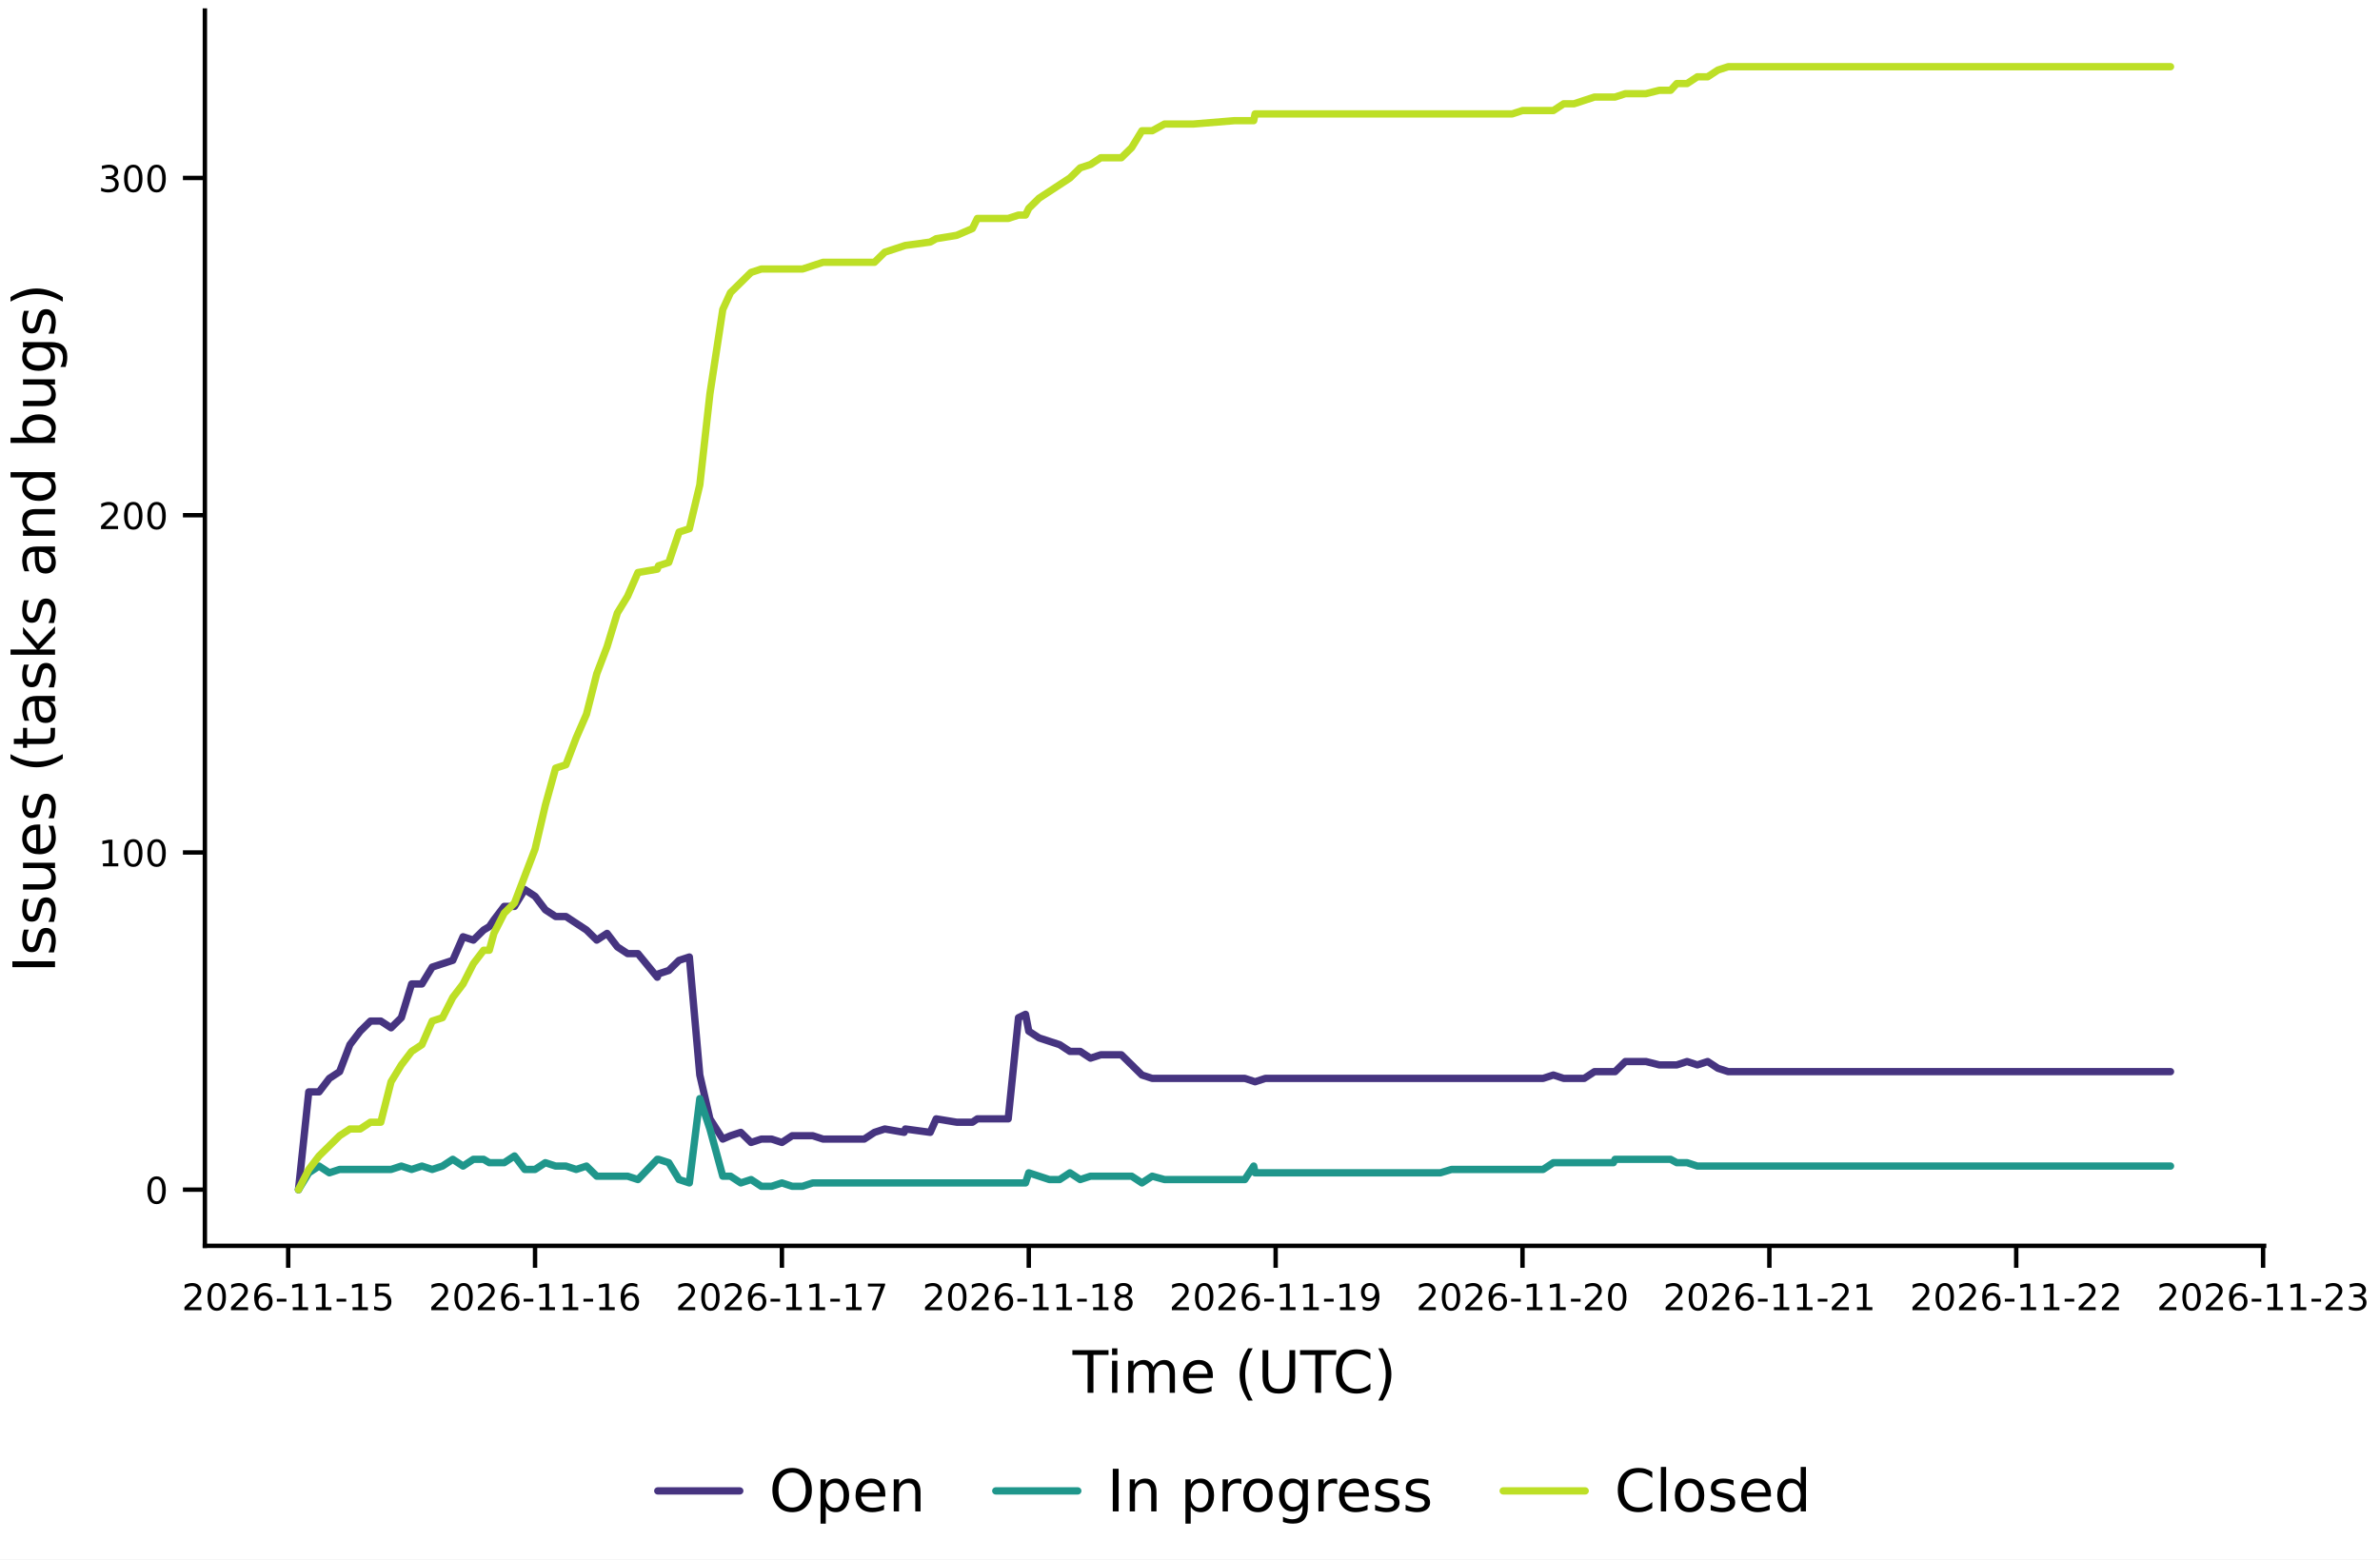
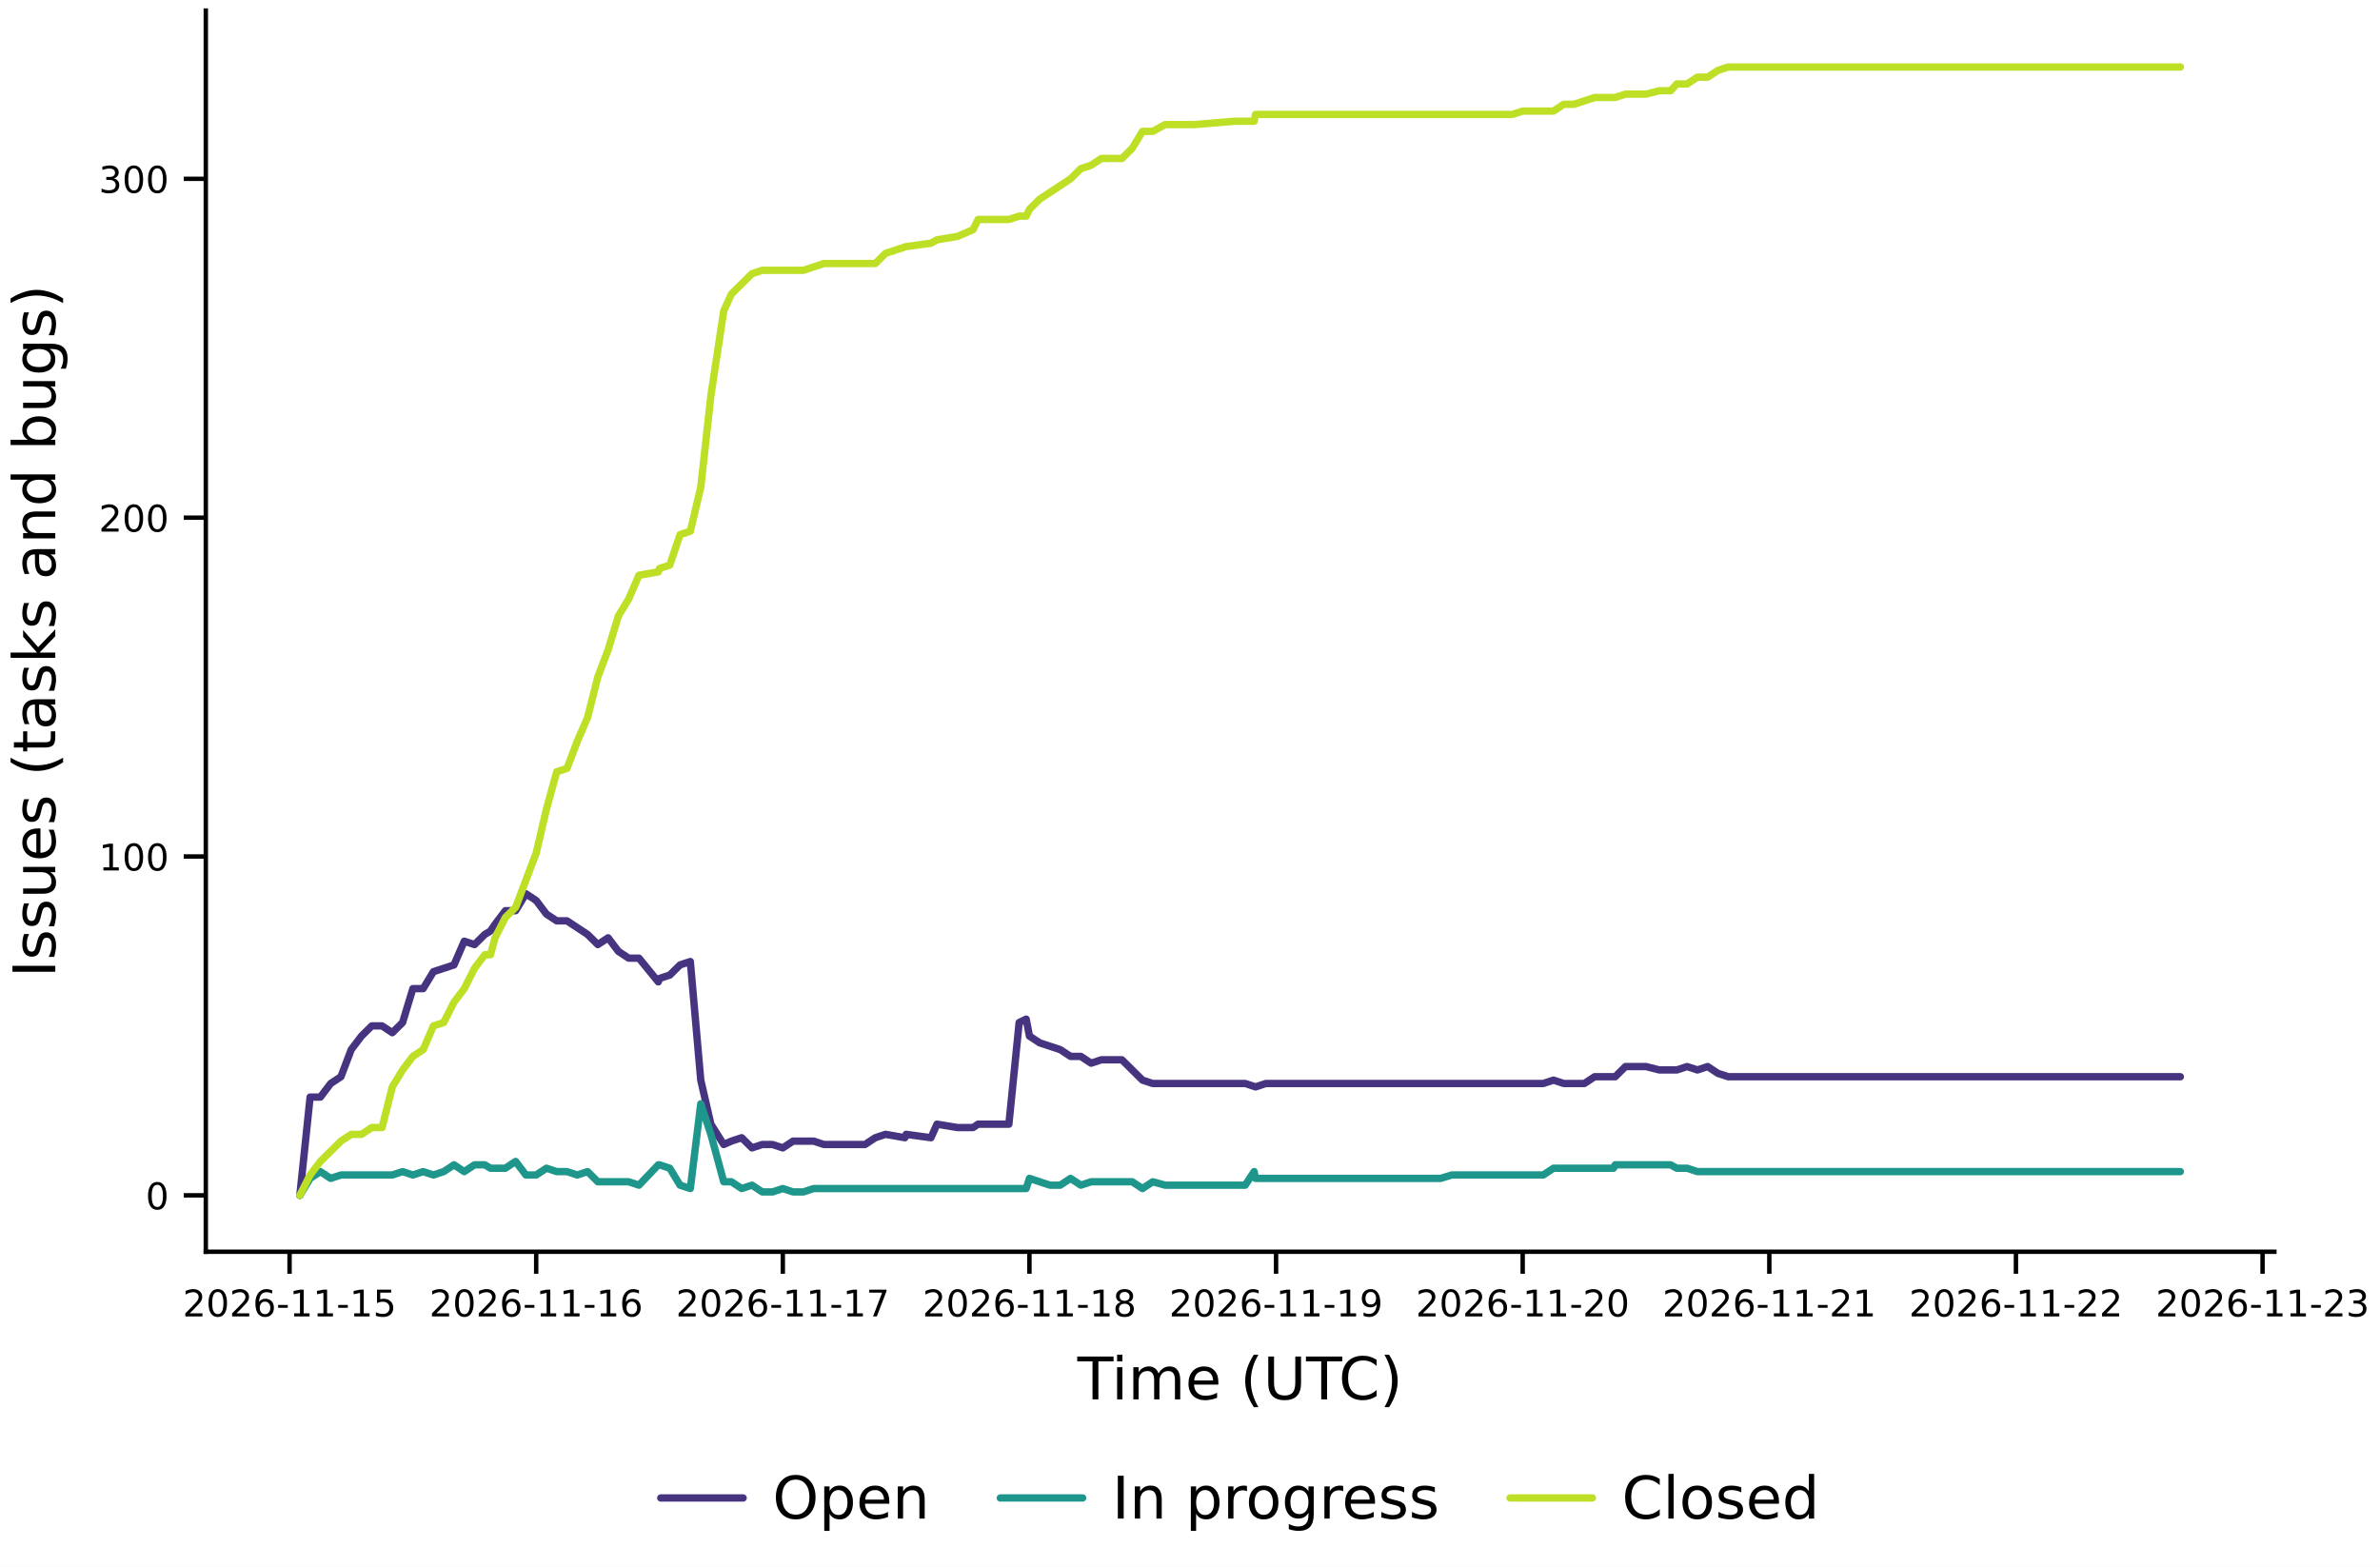
- <svg xmlns="http://www.w3.org/2000/svg" xmlns:xlink="http://www.w3.org/1999/xlink" width="325.084pt" height="213.046pt" viewBox="0 0 325.084 213.046" version="1.1">
+ <svg xmlns="http://www.w3.org/2000/svg" xmlns:xlink="http://www.w3.org/1999/xlink" width="323.618pt" height="213.046pt" viewBox="0 0 323.618 213.046" version="1.1">
  <defs>
    <style type="text/css">*{stroke-linejoin: round; stroke-linecap: butt}</style>
  </defs>
  <g id="figure_1">
    <g id="patch_1">
-       <path d="M 0 213.046  L 325.084 213.046  L 325.084 0  L 0 0  z " style="fill: #ffffff" />
+       <path d="M 0 213.046  L 323.618 213.046  L 323.618 0  L 0 0  z " style="fill: #ffffff" />
    </g>
    <g id="axes_1">
      <g id="patch_2">
        <path d="M 27.984 170.203  L 309.256 170.203  L 309.256 1.44  L 27.984 1.44  z " style="fill: #ffffff" />
      </g>
      <g id="matplotlib.axis_1">
        <g id="xtick_1">
          <g id="line2d_1">
            <defs>
-               <path id="m70990b6ab7" d="M 0 0  L 0 3  " style="stroke: #000000; stroke-width: 0.6" />
+               <path id="m40068595b4" d="M 0 0  L 0 3  " style="stroke: #000000; stroke-width: 0.6" />
            </defs>
            <g>
-               <use xlink:href="#m70990b6ab7" x="39.364" y="170.203" style="stroke: #000000; stroke-width: 0.6" />
+               <use xlink:href="#m40068595b4" x="39.372" y="170.203" style="stroke: #000000; stroke-width: 0.6" />
            </g>
          </g>
          <g id="text_1">
-             <text style="font-size: 5px; font-family: 'DejaVu Sans', sans-serif; text-anchor: middle" x="39.364" y="179.002" transform="rotate(-0 39.36449 179.0017)">2026-11-15</text>
+             <text style="font-size: 5px; font-family: 'DejaVu Sans', sans-serif; text-anchor: middle" x="39.372" y="179.002" transform="rotate(-0 39.37217 179.0017)">2026-11-15</text>
          </g>
        </g>
        <g id="xtick_2">
          <g id="line2d_2">
            <g>
-               <use xlink:href="#m70990b6ab7" x="73.083" y="170.203" style="stroke: #000000; stroke-width: 0.6" />
+               <use xlink:href="#m40068595b4" x="72.907" y="170.203" style="stroke: #000000; stroke-width: 0.6" />
            </g>
          </g>
          <g id="text_2">
-             <text style="font-size: 5px; font-family: 'DejaVu Sans', sans-serif; text-anchor: middle" x="73.083" y="179.002" transform="rotate(-0 73.08334 179.0017)">2026-11-16</text>
+             <text style="font-size: 5px; font-family: 'DejaVu Sans', sans-serif; text-anchor: middle" x="72.907" y="179.002" transform="rotate(-0 72.90676 179.0017)">2026-11-16</text>
          </g>
        </g>
        <g id="xtick_3">
          <g id="line2d_3">
            <g>
-               <use xlink:href="#m70990b6ab7" x="106.802" y="170.203" style="stroke: #000000; stroke-width: 0.6" />
+               <use xlink:href="#m40068595b4" x="106.441" y="170.203" style="stroke: #000000; stroke-width: 0.6" />
            </g>
          </g>
          <g id="text_3">
-             <text style="font-size: 5px; font-family: 'DejaVu Sans', sans-serif; text-anchor: middle" x="106.802" y="179.002" transform="rotate(-0 106.8022 179.0017)">2026-11-17</text>
+             <text style="font-size: 5px; font-family: 'DejaVu Sans', sans-serif; text-anchor: middle" x="106.441" y="179.002" transform="rotate(-0 106.4414 179.0017)">2026-11-17</text>
          </g>
        </g>
        <g id="xtick_4">
          <g id="line2d_4">
            <g>
-               <use xlink:href="#m70990b6ab7" x="140.521" y="170.203" style="stroke: #000000; stroke-width: 0.6" />
+               <use xlink:href="#m40068595b4" x="139.976" y="170.203" style="stroke: #000000; stroke-width: 0.6" />
            </g>
          </g>
          <g id="text_4">
-             <text style="font-size: 5px; font-family: 'DejaVu Sans', sans-serif; text-anchor: middle" x="140.521" y="179.002" transform="rotate(-0 140.5211 179.0017)">2026-11-18</text>
+             <text style="font-size: 5px; font-family: 'DejaVu Sans', sans-serif; text-anchor: middle" x="139.976" y="179.002" transform="rotate(-0 139.976 179.0017)">2026-11-18</text>
          </g>
        </g>
        <g id="xtick_5">
          <g id="line2d_5">
            <g>
-               <use xlink:href="#m70990b6ab7" x="174.24" y="170.203" style="stroke: #000000; stroke-width: 0.6" />
+               <use xlink:href="#m40068595b4" x="173.511" y="170.203" style="stroke: #000000; stroke-width: 0.6" />
            </g>
          </g>
          <g id="text_5">
-             <text style="font-size: 5px; font-family: 'DejaVu Sans', sans-serif; text-anchor: middle" x="174.24" y="179.002" transform="rotate(-0 174.2399 179.0017)">2026-11-19</text>
+             <text style="font-size: 5px; font-family: 'DejaVu Sans', sans-serif; text-anchor: middle" x="173.511" y="179.002" transform="rotate(-0 173.5106 179.0017)">2026-11-19</text>
          </g>
        </g>
        <g id="xtick_6">
          <g id="line2d_6">
            <g>
-               <use xlink:href="#m70990b6ab7" x="207.959" y="170.203" style="stroke: #000000; stroke-width: 0.6" />
+               <use xlink:href="#m40068595b4" x="207.045" y="170.203" style="stroke: #000000; stroke-width: 0.6" />
            </g>
          </g>
          <g id="text_6">
-             <text style="font-size: 5px; font-family: 'DejaVu Sans', sans-serif; text-anchor: middle" x="207.959" y="179.002" transform="rotate(-0 207.9588 179.0017)">2026-11-20</text>
+             <text style="font-size: 5px; font-family: 'DejaVu Sans', sans-serif; text-anchor: middle" x="207.045" y="179.002" transform="rotate(-0 207.0452 179.0017)">2026-11-20</text>
          </g>
        </g>
        <g id="xtick_7">
          <g id="line2d_7">
            <g>
-               <use xlink:href="#m70990b6ab7" x="241.678" y="170.203" style="stroke: #000000; stroke-width: 0.6" />
+               <use xlink:href="#m40068595b4" x="240.58" y="170.203" style="stroke: #000000; stroke-width: 0.6" />
            </g>
          </g>
          <g id="text_7">
-             <text style="font-size: 5px; font-family: 'DejaVu Sans', sans-serif; text-anchor: middle" x="241.678" y="179.002" transform="rotate(-0 241.6776 179.0017)">2026-11-21</text>
+             <text style="font-size: 5px; font-family: 'DejaVu Sans', sans-serif; text-anchor: middle" x="240.58" y="179.002" transform="rotate(-0 240.5798 179.0017)">2026-11-21</text>
          </g>
        </g>
        <g id="xtick_8">
          <g id="line2d_8">
            <g>
-               <use xlink:href="#m70990b6ab7" x="275.396" y="170.203" style="stroke: #000000; stroke-width: 0.6" />
+               <use xlink:href="#m40068595b4" x="274.114" y="170.203" style="stroke: #000000; stroke-width: 0.6" />
            </g>
          </g>
          <g id="text_8">
-             <text style="font-size: 5px; font-family: 'DejaVu Sans', sans-serif; text-anchor: middle" x="275.396" y="179.002" transform="rotate(-0 275.3965 179.0017)">2026-11-22</text>
+             <text style="font-size: 5px; font-family: 'DejaVu Sans', sans-serif; text-anchor: middle" x="274.114" y="179.002" transform="rotate(-0 274.1144 179.0017)">2026-11-22</text>
          </g>
        </g>
        <g id="xtick_9">
          <g id="line2d_9">
            <g>
-               <use xlink:href="#m70990b6ab7" x="309.115" y="170.203" style="stroke: #000000; stroke-width: 0.6" />
+               <use xlink:href="#m40068595b4" x="307.649" y="170.203" style="stroke: #000000; stroke-width: 0.6" />
            </g>
          </g>
          <g id="text_9">
-             <text style="font-size: 5px; font-family: 'DejaVu Sans', sans-serif; text-anchor: middle" x="309.115" y="179.002" transform="rotate(-0 309.1153 179.0017)">2026-11-23</text>
+             <text style="font-size: 5px; font-family: 'DejaVu Sans', sans-serif; text-anchor: middle" x="307.649" y="179.002" transform="rotate(-0 307.649 179.0017)">2026-11-23</text>
          </g>
        </g>
        <g id="text_10">
          <text style="font-size: 8px; font-family: 'DejaVu Sans', sans-serif; text-anchor: middle" x="168.62" y="190.282" transform="rotate(-0 168.6201 190.2816)">Time (UTC)</text>
        </g>
      </g>
      <g id="matplotlib.axis_2">
        <g id="ytick_1">
          <g id="line2d_10">
            <defs>
-               <path id="mdb2aa5fe73" d="M 0 0  L -3 0  " style="stroke: #000000; stroke-width: 0.6" />
+               <path id="md2fc312264" d="M 0 0  L -3 0  " style="stroke: #000000; stroke-width: 0.6" />
            </defs>
            <g>
-               <use xlink:href="#mdb2aa5fe73" x="27.984" y="162.532" style="stroke: #000000; stroke-width: 0.6" />
+               <use xlink:href="#md2fc312264" x="27.984" y="162.532" style="stroke: #000000; stroke-width: 0.6" />
            </g>
          </g>
          <g id="text_11">
            <text style="font-size: 5px; font-family: 'DejaVu Sans', sans-serif; text-anchor: end" x="22.984" y="164.431" transform="rotate(-0 22.98438 164.4312)">0</text>
          </g>
        </g>
        <g id="ytick_2">
          <g id="line2d_11">
            <g>
-               <use xlink:href="#mdb2aa5fe73" x="27.984" y="116.46" style="stroke: #000000; stroke-width: 0.6" />
+               <use xlink:href="#md2fc312264" x="27.984" y="116.46" style="stroke: #000000; stroke-width: 0.6" />
            </g>
          </g>
          <g id="text_12">
            <text style="font-size: 5px; font-family: 'DejaVu Sans', sans-serif; text-anchor: end" x="22.984" y="118.359" transform="rotate(-0 22.98438 118.3589)">100</text>
          </g>
        </g>
        <g id="ytick_3">
          <g id="line2d_12">
            <g>
-               <use xlink:href="#mdb2aa5fe73" x="27.984" y="70.387" style="stroke: #000000; stroke-width: 0.6" />
+               <use xlink:href="#md2fc312264" x="27.984" y="70.387" style="stroke: #000000; stroke-width: 0.6" />
            </g>
          </g>
          <g id="text_13">
            <text style="font-size: 5px; font-family: 'DejaVu Sans', sans-serif; text-anchor: end" x="22.984" y="72.287" transform="rotate(-0 22.98438 72.28662)">200</text>
          </g>
        </g>
        <g id="ytick_4">
          <g id="line2d_13">
            <g>
-               <use xlink:href="#mdb2aa5fe73" x="27.984" y="24.315" style="stroke: #000000; stroke-width: 0.6" />
+               <use xlink:href="#md2fc312264" x="27.984" y="24.315" style="stroke: #000000; stroke-width: 0.6" />
            </g>
          </g>
          <g id="text_14">
            <text style="font-size: 5px; font-family: 'DejaVu Sans', sans-serif; text-anchor: end" x="22.984" y="26.214" transform="rotate(-0 22.98438 26.21431)">300</text>
          </g>
        </g>
        <g id="text_15">
          <text style="font-size: 8px; font-family: 'DejaVu Sans', sans-serif; text-anchor: middle" x="7.519" y="85.821" transform="rotate(-90 7.51875 85.82143)">Issues (tasks and bugs)</text>
        </g>
      </g>
      <g id="line2d_14">
-         <path d="M 40.769 162.532  L 42.174 149.171  L 43.579 149.171  L 44.984 147.328  L 46.389 146.407  L 47.794 142.721  L 49.199 140.878  L 50.604 139.496  L 52.009 139.496  L 53.414 140.417  L 54.819 139.035  L 56.224 134.428  L 57.629 134.428  L 59.034 132.124  L 61.844 131.203  L 63.249 127.978  L 64.654 128.438  L 66.059 127.056  L 66.831 126.595  L 67.464 125.674  L 68.868 123.831  L 70.273 123.831  L 71.678 121.527  L 73.083 122.449  L 74.488 124.292  L 75.893 125.213  L 77.298 125.213  L 80.108 127.056  L 81.513 128.438  L 82.918 127.517  L 84.323 129.36  L 85.728 130.281  L 87.133 130.281  L 89.779 133.506  L 89.943 133.046  L 91.348 132.585  L 92.753 131.203  L 94.158 130.742  L 95.586 146.867  L 96.968 152.857  L 98.724 155.621  L 99.777 155.16  L 101.182 154.7  L 102.587 156.082  L 103.992 155.621  L 105.397 155.621  L 106.802 156.082  L 108.207 155.16  L 111.017 155.16  L 112.422 155.621  L 118.042 155.621  L 119.447 154.7  L 120.852 154.239  L 123.498 154.7  L 123.662 154.239  L 127.057 154.7  L 127.876 152.857  L 130.686 153.317  L 132.817 153.317  L 133.496 152.857  L 137.711 152.857  L 139.116 139.035  L 140.076 138.574  L 140.521 140.878  L 141.926 141.799  L 144.736 142.721  L 146.141 143.642  L 147.546 143.642  L 148.951 144.564  L 150.356 144.103  L 153.166 144.103  L 155.976 146.867  L 157.38 147.328  L 170.025 147.328  L 171.43 147.789  L 172.835 147.328  L 210.769 147.328  L 212.174 146.867  L 213.579 147.328  L 216.388 147.328  L 217.793 146.407  L 220.603 146.407  L 222.008 145.024  L 224.818 145.024  L 226.645 145.485  L 229.033 145.485  L 230.438 145.024  L 231.843 145.485  L 233.248 145.024  L 234.653 145.946  L 236.058 146.407  L 296.471 146.407  L 296.471 146.407  " clip-path="url(#p44008967a7)" style="fill: none; stroke: #463480; stroke-linecap: round" />
+         <path d="M 40.769 162.532  L 42.167 149.171  L 43.564 149.171  L 44.961 147.328  L 46.359 146.407  L 47.756 142.721  L 49.153 140.878  L 50.55 139.496  L 51.948 139.496  L 53.345 140.417  L 54.742 139.035  L 56.139 134.428  L 57.537 134.428  L 58.934 132.124  L 61.729 131.203  L 63.126 127.978  L 64.523 128.438  L 65.92 127.056  L 66.689 126.595  L 67.318 125.674  L 68.715 123.831  L 70.112 123.831  L 71.509 121.527  L 72.907 122.449  L 74.304 124.292  L 75.701 125.213  L 77.099 125.213  L 79.893 127.056  L 81.29 128.438  L 82.688 127.517  L 84.085 129.36  L 85.482 130.281  L 86.88 130.281  L 89.511 133.506  L 89.674 133.046  L 91.071 132.585  L 92.469 131.203  L 93.866 130.742  L 95.286 146.867  L 96.66 152.857  L 98.407 155.621  L 99.455 155.16  L 100.852 154.7  L 102.25 156.082  L 103.647 155.621  L 105.044 155.621  L 106.441 156.082  L 107.839 155.16  L 110.633 155.16  L 112.03 155.621  L 117.62 155.621  L 119.017 154.7  L 120.414 154.239  L 123.046 154.7  L 123.209 154.239  L 126.585 154.7  L 127.4 152.857  L 130.195 153.317  L 132.314 153.317  L 132.99 152.857  L 137.181 152.857  L 138.579 139.035  L 139.533 138.574  L 139.976 140.878  L 141.373 141.799  L 144.168 142.721  L 145.565 143.642  L 146.962 143.642  L 148.36 144.564  L 149.757 144.103  L 152.551 144.103  L 155.346 146.867  L 156.743 147.328  L 169.319 147.328  L 170.716 147.789  L 172.113 147.328  L 209.84 147.328  L 211.237 146.867  L 212.634 147.328  L 215.429 147.328  L 216.826 146.407  L 219.621 146.407  L 221.018 145.024  L 223.812 145.024  L 225.629 145.485  L 228.004 145.485  L 229.402 145.024  L 230.799 145.485  L 232.196 145.024  L 233.593 145.946  L 234.991 146.407  L 296.471 146.407  L 296.471 146.407  " clip-path="url(#pe2f1a55697)" style="fill: none; stroke: #463480; stroke-linecap: round" />
      </g>
      <g id="line2d_15">
-         <path d="M 40.769 162.532  L 42.174 160.228  L 43.579 159.307  L 44.984 160.228  L 46.389 159.767  L 53.414 159.767  L 54.819 159.307  L 56.224 159.767  L 57.629 159.307  L 59.034 159.767  L 60.439 159.307  L 61.844 158.385  L 63.249 159.307  L 64.654 158.385  L 66.059 158.385  L 66.831 158.846  L 68.868 158.846  L 70.273 157.925  L 71.678 159.767  L 73.083 159.767  L 74.488 158.846  L 75.893 159.307  L 77.298 159.307  L 78.703 159.767  L 80.108 159.307  L 81.513 160.689  L 85.728 160.689  L 87.133 161.15  L 89.779 158.385  L 89.943 158.385  L 91.348 158.846  L 92.753 161.15  L 94.158 161.61  L 95.586 150.092  L 96.968 154.239  L 98.724 160.689  L 99.777 160.689  L 101.182 161.61  L 102.587 161.15  L 103.992 162.071  L 105.397 162.071  L 106.802 161.61  L 108.207 162.071  L 109.612 162.071  L 111.017 161.61  L 140.076 161.61  L 140.521 160.228  L 143.331 161.15  L 144.736 161.15  L 146.141 160.228  L 147.546 161.15  L 148.951 160.689  L 154.571 160.689  L 155.976 161.61  L 157.38 160.689  L 159.066 161.15  L 170.025 161.15  L 171.243 159.307  L 171.43 160.228  L 196.743 160.228  L 198.265 159.767  L 210.769 159.767  L 212.174 158.846  L 220.369 158.846  L 220.603 158.385  L 228.19 158.385  L 229.033 158.846  L 230.438 158.846  L 231.843 159.307  L 296.471 159.307  L 296.471 159.307  " clip-path="url(#p44008967a7)" style="fill: none; stroke: #1f968b; stroke-linecap: round" />
+         <path d="M 40.769 162.532  L 42.167 160.228  L 43.564 159.307  L 44.961 160.228  L 46.359 159.767  L 53.345 159.767  L 54.742 159.307  L 56.139 159.767  L 57.537 159.307  L 58.934 159.767  L 60.331 159.307  L 61.729 158.385  L 63.126 159.307  L 64.523 158.385  L 65.92 158.385  L 66.689 158.846  L 68.715 158.846  L 70.112 157.925  L 71.509 159.767  L 72.907 159.767  L 74.304 158.846  L 75.701 159.307  L 77.099 159.307  L 78.496 159.767  L 79.893 159.307  L 81.29 160.689  L 85.482 160.689  L 86.88 161.15  L 89.511 158.385  L 89.674 158.385  L 91.071 158.846  L 92.469 161.15  L 93.866 161.61  L 95.286 150.092  L 96.66 154.239  L 98.407 160.689  L 99.455 160.689  L 100.852 161.61  L 102.25 161.15  L 103.647 162.071  L 105.044 162.071  L 106.441 161.61  L 107.839 162.071  L 109.236 162.071  L 110.633 161.61  L 139.533 161.61  L 139.976 160.228  L 142.771 161.15  L 144.168 161.15  L 145.565 160.228  L 146.962 161.15  L 148.36 160.689  L 153.949 160.689  L 155.346 161.61  L 156.743 160.689  L 158.42 161.15  L 169.319 161.15  L 170.53 159.307  L 170.716 160.228  L 195.89 160.228  L 197.404 159.767  L 209.84 159.767  L 211.237 158.846  L 219.388 158.846  L 219.621 158.385  L 227.166 158.385  L 228.004 158.846  L 229.402 158.846  L 230.799 159.307  L 296.471 159.307  L 296.471 159.307  " clip-path="url(#pe2f1a55697)" style="fill: none; stroke: #1f968b; stroke-linecap: round" />
      </g>
      <g id="line2d_16">
-         <path d="M 40.769 162.532  L 42.174 159.767  L 43.579 157.925  L 46.389 155.16  L 47.794 154.239  L 49.199 154.239  L 50.604 153.317  L 52.009 153.317  L 53.414 147.789  L 54.819 145.485  L 56.224 143.642  L 57.629 142.721  L 59.034 139.496  L 60.439 139.035  L 61.844 136.271  L 63.249 134.428  L 64.654 131.663  L 66.059 129.82  L 66.831 129.82  L 67.464 127.517  L 68.868 124.753  L 70.273 123.37  L 73.083 115.999  L 74.488 110.009  L 75.893 104.941  L 77.298 104.481  L 78.703 100.795  L 80.108 97.57  L 81.513 92.041  L 82.918 88.355  L 84.323 83.748  L 85.728 81.445  L 87.133 78.22  L 89.779 77.759  L 89.943 77.298  L 91.348 76.837  L 92.753 72.691  L 94.158 72.23  L 95.586 66.241  L 96.968 53.801  L 98.724 42.283  L 99.777 39.979  L 102.587 37.215  L 103.992 36.754  L 109.612 36.754  L 112.422 35.833  L 119.447 35.833  L 120.852 34.451  L 123.662 33.529  L 127.057 33.069  L 127.876 32.608  L 130.686 32.147  L 132.817 31.226  L 133.496 29.844  L 137.711 29.844  L 139.116 29.383  L 140.076 29.383  L 140.521 28.461  L 141.926 27.079  L 146.141 24.315  L 147.546 22.933  L 148.951 22.472  L 150.356 21.551  L 153.166 21.551  L 154.571 20.168  L 155.976 17.865  L 157.38 17.865  L 159.066 16.943  L 163 16.943  L 168.62 16.483  L 171.243 16.483  L 171.43 15.561  L 206.554 15.561  L 207.959 15.1  L 212.174 15.1  L 213.579 14.179  L 214.984 14.179  L 217.793 13.258  L 220.603 13.258  L 222.008 12.797  L 224.818 12.797  L 226.645 12.336  L 228.19 12.336  L 229.033 11.415  L 230.438 11.415  L 231.843 10.493  L 233.248 10.493  L 234.653 9.572  L 236.058 9.111  L 296.471 9.111  L 296.471 9.111  " clip-path="url(#p44008967a7)" style="fill: none; stroke: #bddf26; stroke-linecap: round" />
+         <path d="M 40.769 162.532  L 42.167 159.767  L 43.564 157.925  L 46.359 155.16  L 47.756 154.239  L 49.153 154.239  L 50.55 153.317  L 51.948 153.317  L 53.345 147.789  L 54.742 145.485  L 56.139 143.642  L 57.537 142.721  L 58.934 139.496  L 60.331 139.035  L 61.729 136.271  L 63.126 134.428  L 64.523 131.663  L 65.92 129.82  L 66.689 129.82  L 67.318 127.517  L 68.715 124.753  L 70.112 123.37  L 72.907 115.999  L 74.304 110.009  L 75.701 104.941  L 77.099 104.481  L 78.496 100.795  L 79.893 97.57  L 81.29 92.041  L 82.688 88.355  L 84.085 83.748  L 85.482 81.445  L 86.88 78.22  L 89.511 77.759  L 89.674 77.298  L 91.071 76.837  L 92.469 72.691  L 93.866 72.23  L 95.286 66.241  L 96.66 53.801  L 98.407 42.283  L 99.455 39.979  L 102.25 37.215  L 103.647 36.754  L 109.236 36.754  L 112.03 35.833  L 119.017 35.833  L 120.414 34.451  L 123.209 33.529  L 126.585 33.069  L 127.4 32.608  L 130.195 32.147  L 132.314 31.226  L 132.99 29.844  L 137.181 29.844  L 138.579 29.383  L 139.533 29.383  L 139.976 28.461  L 141.373 27.079  L 145.565 24.315  L 146.962 22.933  L 148.36 22.472  L 149.757 21.551  L 152.551 21.551  L 153.949 20.168  L 155.346 17.865  L 156.743 17.865  L 158.42 16.943  L 162.332 16.943  L 167.921 16.483  L 170.53 16.483  L 170.716 15.561  L 205.648 15.561  L 207.045 15.1  L 211.237 15.1  L 212.634 14.179  L 214.032 14.179  L 216.826 13.258  L 219.621 13.258  L 221.018 12.797  L 223.812 12.797  L 225.629 12.336  L 227.166 12.336  L 228.004 11.415  L 229.402 11.415  L 230.799 10.493  L 232.196 10.493  L 233.593 9.572  L 234.991 9.111  L 296.471 9.111  L 296.471 9.111  " clip-path="url(#pe2f1a55697)" style="fill: none; stroke: #bddf26; stroke-linecap: round" />
      </g>
      <g id="patch_3">
        <path d="M 27.984 170.203  L 27.984 1.44  " style="fill: none; stroke: #000000; stroke-width: 0.6; stroke-linejoin: miter; stroke-linecap: square" />
      </g>
      <g id="patch_4">
        <path d="M 27.984 170.203  L 309.256 170.203  " style="fill: none; stroke: #000000; stroke-width: 0.6; stroke-linejoin: miter; stroke-linecap: square" />
      </g>
      <g id="legend_1">
        <g id="line2d_17">
          <path d="M 89.846 203.684  L 95.446 203.684  L 101.046 203.684  " style="fill: none; stroke: #463480; stroke-linecap: round" />
        </g>
        <g id="text_16">
          <text style="font-size: 8px; font-family: 'DejaVu Sans', sans-serif; text-anchor: start" x="105.046" y="206.484" transform="rotate(-0 105.0457 206.4837)">Open</text>
        </g>
        <g id="line2d_18">
          <path d="M 136.014 203.684  L 141.614 203.684  L 147.214 203.684  " style="fill: none; stroke: #1f968b; stroke-linecap: round" />
        </g>
        <g id="text_17">
          <text style="font-size: 8px; font-family: 'DejaVu Sans', sans-serif; text-anchor: start" x="151.214" y="206.484" transform="rotate(-0 151.2145 206.4837)">In progress</text>
        </g>
        <g id="line2d_19">
          <path d="M 205.322 203.684  L 210.922 203.684  L 216.522 203.684  " style="fill: none; stroke: #bddf26; stroke-linecap: round" />
        </g>
        <g id="text_18">
          <text style="font-size: 8px; font-family: 'DejaVu Sans', sans-serif; text-anchor: start" x="220.522" y="206.484" transform="rotate(-0 220.522 206.4837)">Closed</text>
        </g>
      </g>
    </g>
  </g>
  <defs>
-     <clipPath id="p44008967a7">
+     <clipPath id="pe2f1a55697">
      <rect x="27.984" y="1.44" width="281.271" height="168.763" />
    </clipPath>
  </defs>
</svg>
